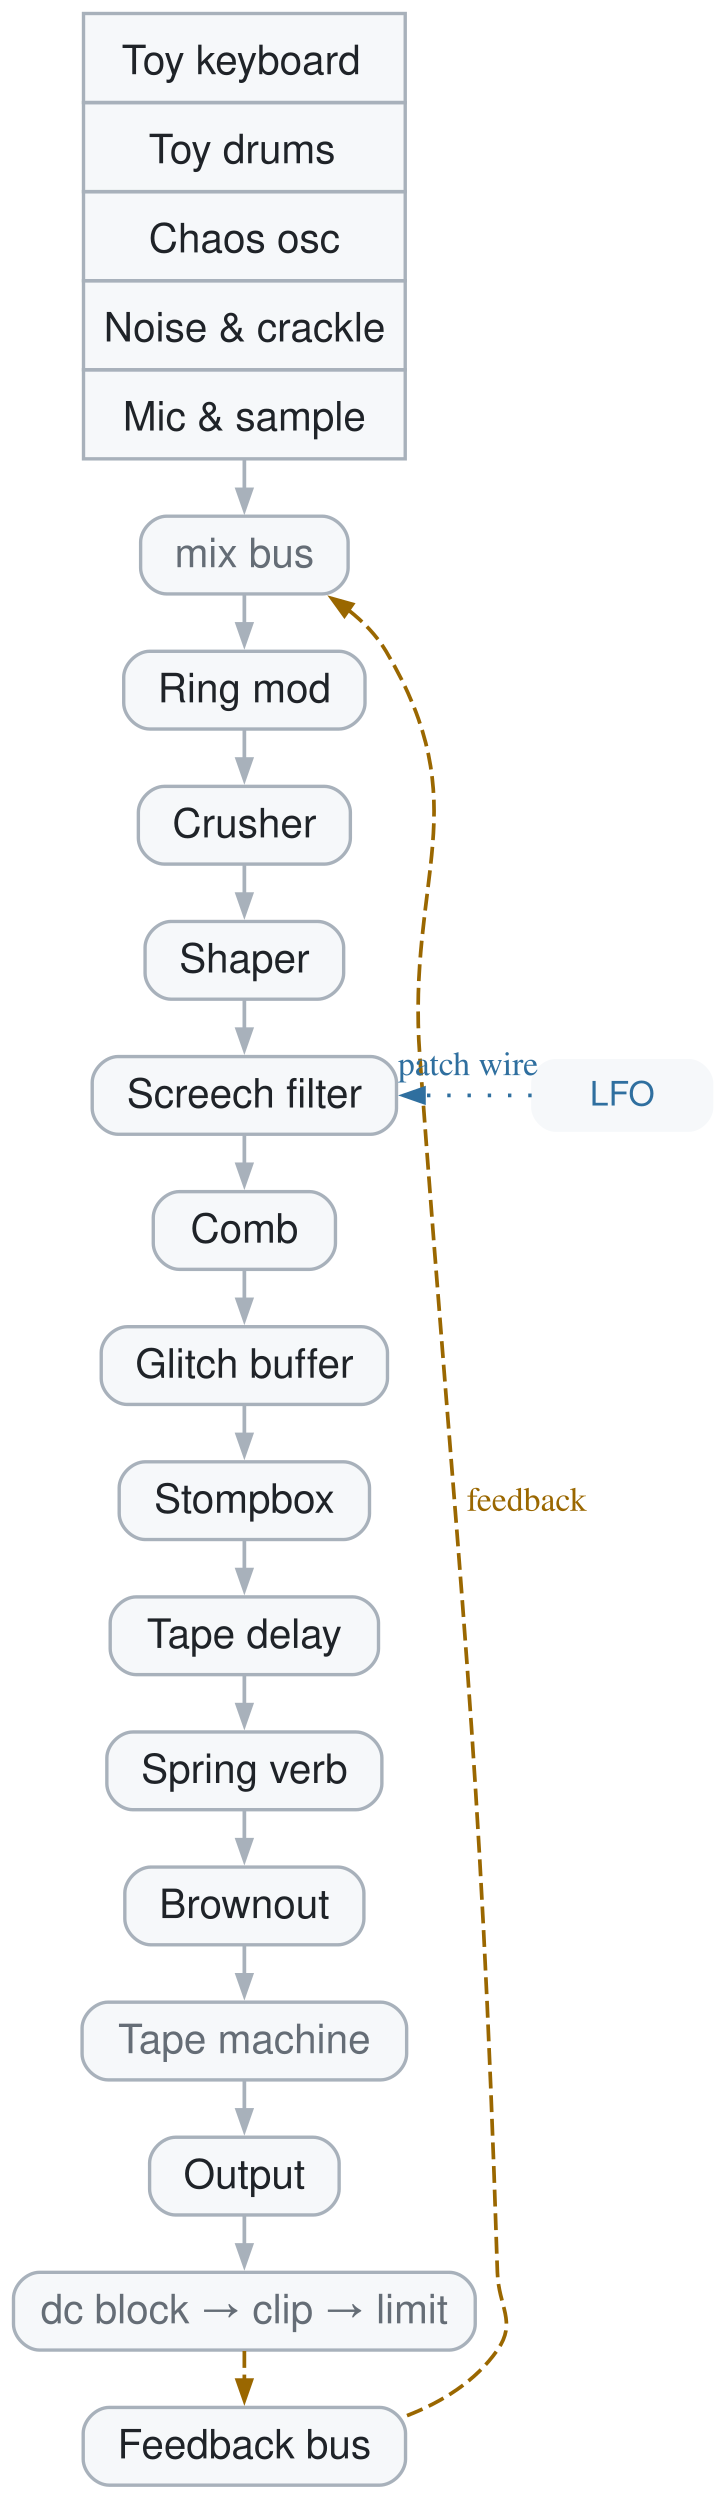
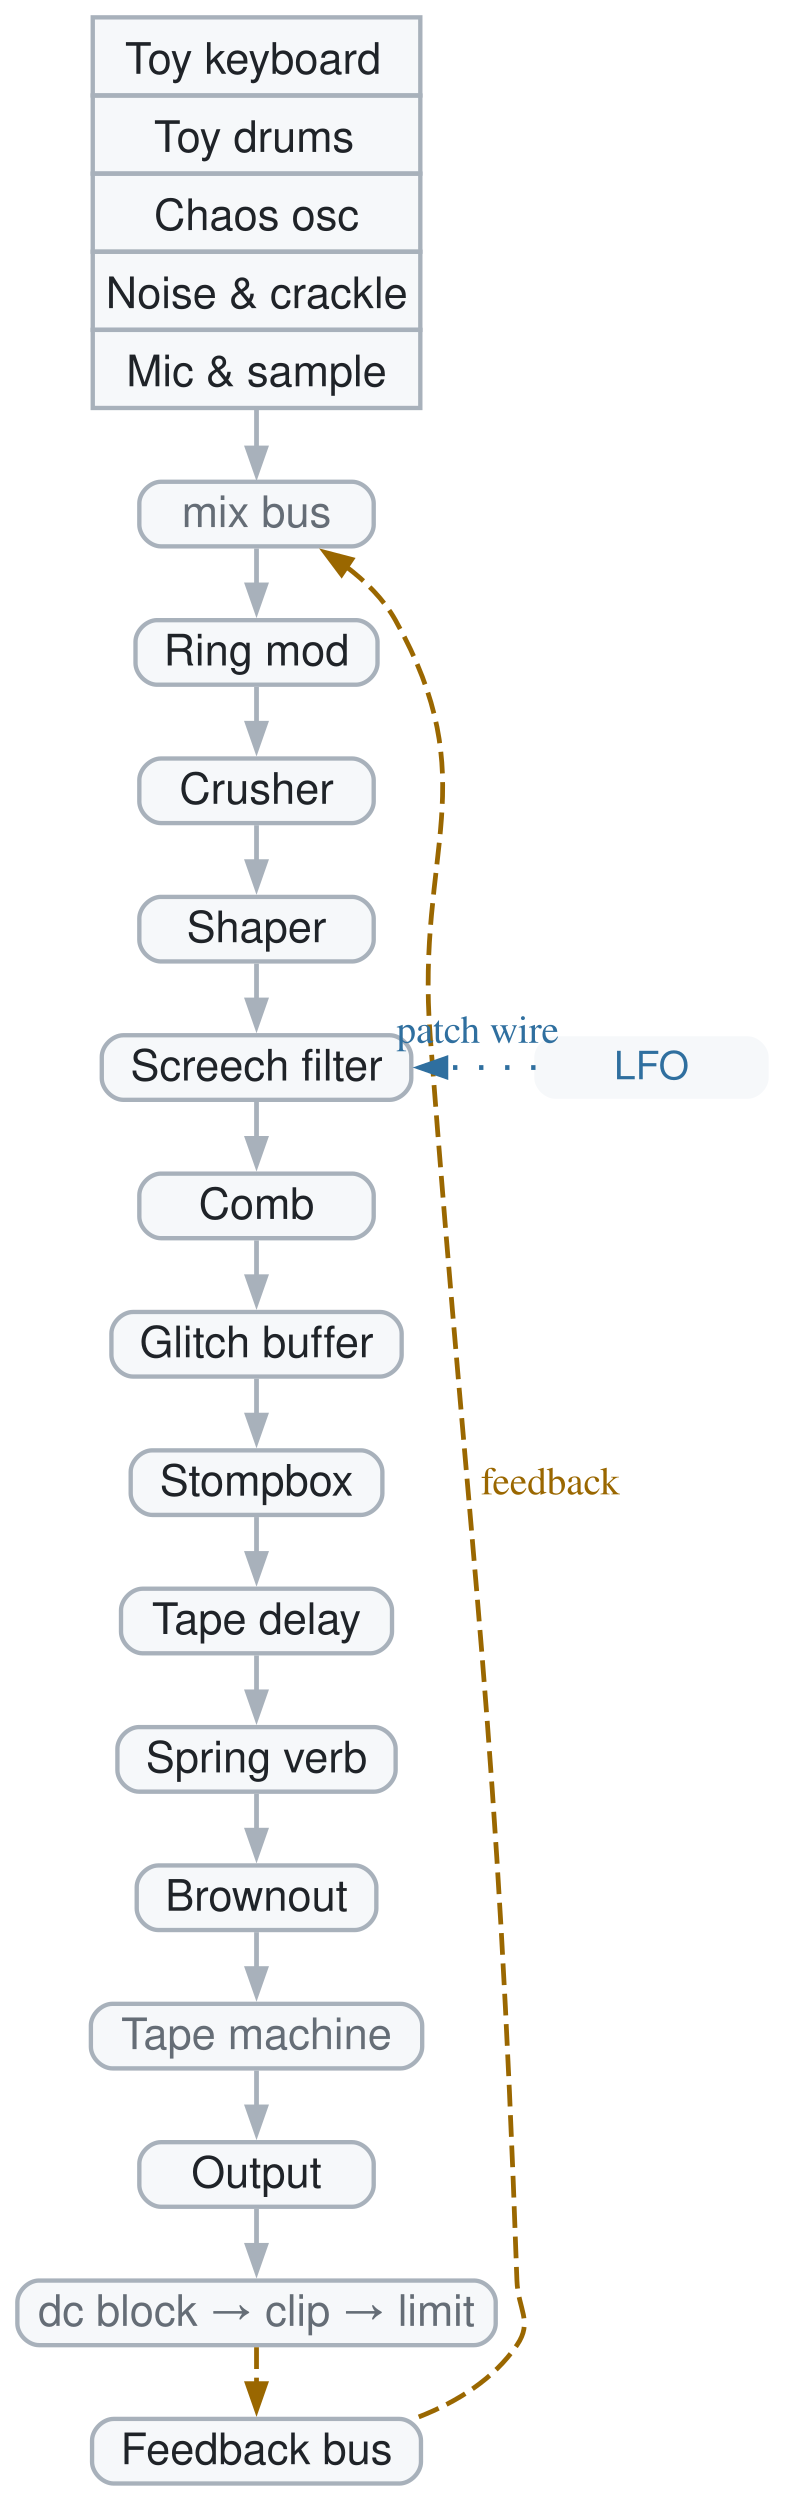
- <svg xmlns="http://www.w3.org/2000/svg" xmlns:xlink="http://www.w3.org/1999/xlink" width="215pt" height="741pt" viewBox="0.00 0.00 215.00 741.00">
-   <g id="graph0" class="graph" transform="scale(1 1) rotate(0) translate(4 736.6)">
+ <svg xmlns="http://www.w3.org/2000/svg" xmlns:xlink="http://www.w3.org/1999/xlink" width="181pt" height="576pt" viewBox="0.00 0.00 181.00 576.00">
+   <g id="graph0" class="graph" transform="scale(1 1) rotate(0) translate(4 572.2)">
    <g id="node1" class="node">
-       <path fill="#f6f8fa" stroke="none" d="M104.11,-732.6C104.11,-732.6 32.75,-732.6 32.75,-732.6 26.75,-732.6 20.75,-726.6 20.75,-720.6 20.75,-720.6 20.75,-612.6 20.75,-612.6 20.75,-606.6 26.75,-600.6 32.75,-600.6 32.75,-600.6 104.11,-600.6 104.11,-600.6 110.11,-600.6 116.11,-606.6 116.11,-612.6 116.11,-612.6 116.11,-720.6 116.11,-720.6 116.11,-726.6 110.11,-732.6 104.11,-732.6" />
-       <polygon fill="#f6f8fa" stroke="none" points="20.75,-600.6 20.75,-732.6 116.11,-732.6 116.11,-600.6 20.75,-600.6" />
+       <path fill="#f6f8fa" stroke="none" d="M80.84,-568.2C80.84,-568.2 29.37,-568.2 29.37,-568.2 23.37,-568.2 17.37,-562.2 17.37,-556.2 17.37,-556.2 17.37,-490.2 17.37,-490.2 17.37,-484.2 23.37,-478.2 29.37,-478.2 29.37,-478.2 80.84,-478.2 80.84,-478.2 86.84,-478.2 92.84,-484.2 92.84,-490.2 92.84,-490.2 92.84,-556.2 92.84,-556.2 92.84,-562.2 86.84,-568.2 80.84,-568.2" />
+       <polygon fill="#f6f8fa" stroke="none" points="17.37,-478.2 17.37,-568.2 92.84,-568.2 92.84,-478.2 17.37,-478.2" />
      <g id="a_node1_0">
        <a xlink:href="#group-Toy-keyboard" xlink:title="Toy keyboard">
-           <polygon fill="none" stroke="#a8b1bb" points="20.75,-706.2 20.75,-732.6 116.11,-732.6 116.11,-706.2 20.75,-706.2" />
-           <text xml:space="preserve" text-anchor="start" x="32.08" y="-714.6" font-family="Helvetica,sans-Serif" font-size="12.00" fill="#1f2328">Toy keyboard</text>
+           <polygon fill="none" stroke="#a8b1bb" points="17.37,-550.2 17.37,-568.2 92.84,-568.2 92.84,-550.2 17.37,-550.2" />
+           <text xml:space="preserve" text-anchor="start" x="24.81" y="-555.2" font-family="Helvetica,sans-Serif" font-size="10.00" fill="#1f2328">Toy keyboard</text>
        </a>
      </g>
      <g id="a_node1_1">
        <a xlink:href="#group-Toy-drums" xlink:title="Toy drums">
-           <polygon fill="none" stroke="#a8b1bb" points="20.75,-679.8 20.75,-706.2 116.11,-706.2 116.11,-679.8 20.75,-679.8" />
-           <text xml:space="preserve" text-anchor="start" x="40.09" y="-688.2" font-family="Helvetica,sans-Serif" font-size="12.00" fill="#1f2328">Toy drums</text>
+           <polygon fill="none" stroke="#a8b1bb" points="17.37,-532.2 17.37,-550.2 92.84,-550.2 92.84,-532.2 17.37,-532.2" />
+           <text xml:space="preserve" text-anchor="start" x="31.49" y="-537.2" font-family="Helvetica,sans-Serif" font-size="10.00" fill="#1f2328">Toy drums</text>
        </a>
      </g>
      <g id="a_node1_2">
        <a xlink:href="#group-Chaos-osc" xlink:title="Chaos osc">
-           <polygon fill="none" stroke="#a8b1bb" points="20.75,-653.4 20.75,-679.8 116.11,-679.8 116.11,-653.4 20.75,-653.4" />
-           <text xml:space="preserve" text-anchor="start" x="40.08" y="-661.8" font-family="Helvetica,sans-Serif" font-size="12.00" fill="#1f2328">Chaos osc</text>
+           <polygon fill="none" stroke="#a8b1bb" points="17.37,-514.2 17.37,-532.2 92.84,-532.2 92.84,-514.2 17.37,-514.2" />
+           <text xml:space="preserve" text-anchor="start" x="31.48" y="-519.2" font-family="Helvetica,sans-Serif" font-size="10.00" fill="#1f2328">Chaos osc</text>
        </a>
      </g>
      <g id="a_node1_3">
        <a xlink:href="#group-Noise-crackle" xlink:title="Noise &amp; crackle">
-           <polygon fill="none" stroke="#a8b1bb" points="20.75,-627 20.75,-653.4 116.11,-653.4 116.11,-627 20.75,-627" />
-           <text xml:space="preserve" text-anchor="start" x="26.75" y="-635.4" font-family="Helvetica,sans-Serif" font-size="12.00" fill="#1f2328">Noise &amp; crackle</text>
+           <polygon fill="none" stroke="#a8b1bb" points="17.37,-496.2 17.37,-514.2 92.84,-514.2 92.84,-496.2 17.37,-496.2" />
+           <text xml:space="preserve" text-anchor="start" x="20.37" y="-501.2" font-family="Helvetica,sans-Serif" font-size="10.00" fill="#1f2328">Noise &amp; crackle</text>
        </a>
      </g>
      <g id="a_node1_4">
        <a xlink:href="#group-Mic-sample" xlink:title="Mic &amp; sample">
-           <polygon fill="none" stroke="#a8b1bb" points="20.75,-600.6 20.75,-627 116.11,-627 116.11,-600.6 20.75,-600.6" />
-           <text xml:space="preserve" text-anchor="start" x="32.42" y="-609" font-family="Helvetica,sans-Serif" font-size="12.00" fill="#1f2328">Mic &amp; sample</text>
+           <polygon fill="none" stroke="#a8b1bb" points="17.37,-478.2 17.37,-496.2 92.84,-496.2 92.84,-478.2 17.37,-478.2" />
+           <text xml:space="preserve" text-anchor="start" x="25.1" y="-483.2" font-family="Helvetica,sans-Serif" font-size="10.00" fill="#1f2328">Mic &amp; sample</text>
        </a>
      </g>
    </g>
    <g id="node2" class="node">
-       <path fill="#f6f8fa" stroke="#a8b1bb" d="M91.5,-583.6C91.5,-583.6 45.36,-583.6 45.36,-583.6 41.52,-583.6 37.68,-579.76 37.68,-575.92 37.68,-575.92 37.68,-568.24 37.68,-568.24 37.68,-564.4 41.52,-560.56 45.36,-560.56 45.36,-560.56 91.5,-560.56 91.5,-560.56 95.34,-560.56 99.18,-564.4 99.18,-568.24 99.18,-568.24 99.18,-575.92 99.18,-575.92 99.18,-579.76 95.34,-583.6 91.5,-583.6" />
-       <text xml:space="preserve" text-anchor="middle" x="68.43" y="-568.48" font-family="Helvetica,sans-Serif" font-size="12.00" fill="#656d76">mix bus</text>
+       <path fill="#f6f8fa" stroke="#a8b1bb" d="M77.14,-461.2C77.14,-461.2 33.06,-461.2 33.06,-461.2 30.58,-461.2 28.1,-458.72 28.1,-456.24 28.1,-456.24 28.1,-451.28 28.1,-451.28 28.1,-448.8 30.58,-446.32 33.06,-446.32 33.06,-446.32 77.14,-446.32 77.14,-446.32 79.62,-446.32 82.1,-448.8 82.1,-451.28 82.1,-451.28 82.1,-456.24 82.1,-456.24 82.1,-458.72 79.62,-461.2 77.14,-461.2" />
+       <text xml:space="preserve" text-anchor="middle" x="55.1" y="-450.76" font-family="Helvetica,sans-Serif" font-size="10.00" fill="#656d76">mix bus</text>
    </g>
    <g id="edge1" class="edge">
-       <path fill="none" stroke="#a8b1bb" stroke-width="1.1" d="M68.43,-600.84C68.43,-597.52 68.43,-594.35 68.43,-591.42" />
-       <polygon fill="#a8b1bb" stroke="#a8b1bb" stroke-width="1.1" points="70.53,-591.54 68.43,-585.54 66.33,-591.54 70.53,-591.54" />
+       <path fill="none" stroke="#a8b1bb" stroke-width="1.1" d="M55.1,-478.35C55.1,-475.03 55.1,-471.85 55.1,-468.96" />
+       <polygon fill="#a8b1bb" stroke="#a8b1bb" stroke-width="1.1" points="57.2,-468.99 55.1,-462.99 53,-468.99 57.2,-468.99" />
    </g>
    <g id="node3" class="node">
      <g id="a_node3">
        <a xlink:href="#group-Ring-mod" xlink:title="Ring mod">
-           <path fill="#f6f8fa" stroke="#a8b1bb" d="M96.51,-543.56C96.51,-543.56 40.35,-543.56 40.35,-543.56 36.51,-543.56 32.67,-539.72 32.67,-535.88 32.67,-535.88 32.67,-528.2 32.67,-528.2 32.67,-524.36 36.51,-520.52 40.35,-520.52 40.35,-520.52 96.51,-520.52 96.51,-520.52 100.35,-520.52 104.19,-524.36 104.19,-528.2 104.19,-528.2 104.19,-535.88 104.19,-535.88 104.19,-539.72 100.35,-543.56 96.51,-543.56" />
-           <text xml:space="preserve" text-anchor="middle" x="68.43" y="-528.44" font-family="Helvetica,sans-Serif" font-size="12.00" fill="#1f2328">Ring mod</text>
+           <path fill="#f6f8fa" stroke="#a8b1bb" d="M78.02,-429.32C78.02,-429.32 32.18,-429.32 32.18,-429.32 29.7,-429.32 27.22,-426.84 27.22,-424.36 27.22,-424.36 27.22,-419.4 27.22,-419.4 27.22,-416.92 29.7,-414.44 32.18,-414.44 32.18,-414.44 78.02,-414.44 78.02,-414.44 80.5,-414.44 82.98,-416.92 82.98,-419.4 82.98,-419.4 82.98,-424.36 82.98,-424.36 82.98,-426.84 80.5,-429.32 78.02,-429.32" />
+           <text xml:space="preserve" text-anchor="middle" x="55.1" y="-418.88" font-family="Helvetica,sans-Serif" font-size="10.00" fill="#1f2328">Ring mod</text>
        </a>
      </g>
    </g>
    <g id="edge2" class="edge">
-       <path fill="none" stroke="#a8b1bb" stroke-width="1.1" d="M68.43,-560.28C68.43,-557.57 68.43,-554.59 68.43,-551.62" />
-       <polygon fill="#a8b1bb" stroke="#a8b1bb" stroke-width="1.1" points="70.53,-551.66 68.43,-545.66 66.33,-551.66 70.53,-551.66" />
+       <path fill="none" stroke="#a8b1bb" stroke-width="1.1" d="M55.1,-445.83C55.1,-443.27 55.1,-440.25 55.1,-437.27" />
+       <polygon fill="#a8b1bb" stroke="#a8b1bb" stroke-width="1.1" points="57.2,-437.44 55.1,-431.44 53,-437.44 57.2,-437.44" />
    </g>
    <g id="node4" class="node">
      <g id="a_node4">
        <a xlink:href="#group-Crusher" xlink:title="Crusher">
-           <path fill="#f6f8fa" stroke="#a8b1bb" d="M92.17,-503.52C92.17,-503.52 44.69,-503.52 44.69,-503.52 40.85,-503.52 37.01,-499.68 37.01,-495.84 37.01,-495.84 37.01,-488.16 37.01,-488.16 37.01,-484.32 40.85,-480.48 44.69,-480.48 44.69,-480.48 92.17,-480.48 92.17,-480.48 96.01,-480.48 99.85,-484.32 99.85,-488.16 99.85,-488.16 99.85,-495.84 99.85,-495.84 99.85,-499.68 96.01,-503.52 92.17,-503.52" />
-           <text xml:space="preserve" text-anchor="middle" x="68.43" y="-488.4" font-family="Helvetica,sans-Serif" font-size="12.00" fill="#1f2328">Crusher</text>
+           <path fill="#f6f8fa" stroke="#a8b1bb" d="M77.14,-397.44C77.14,-397.44 33.06,-397.44 33.06,-397.44 30.58,-397.44 28.1,-394.96 28.1,-392.48 28.1,-392.48 28.1,-387.52 28.1,-387.52 28.1,-385.04 30.58,-382.56 33.06,-382.56 33.06,-382.56 77.14,-382.56 77.14,-382.56 79.62,-382.56 82.1,-385.04 82.1,-387.52 82.1,-387.52 82.1,-392.48 82.1,-392.48 82.1,-394.96 79.62,-397.44 77.14,-397.44" />
+           <text xml:space="preserve" text-anchor="middle" x="55.1" y="-387" font-family="Helvetica,sans-Serif" font-size="10.00" fill="#1f2328">Crusher</text>
        </a>
      </g>
    </g>
    <g id="edge3" class="edge">
-       <path fill="none" stroke="#a8b1bb" stroke-width="1.1" d="M68.43,-520.24C68.43,-517.53 68.43,-514.55 68.43,-511.58" />
-       <polygon fill="#a8b1bb" stroke="#a8b1bb" stroke-width="1.1" points="70.53,-511.62 68.43,-505.62 66.33,-511.62 70.53,-511.62" />
+       <path fill="none" stroke="#a8b1bb" stroke-width="1.1" d="M55.1,-413.95C55.1,-411.39 55.1,-408.37 55.1,-405.39" />
+       <polygon fill="#a8b1bb" stroke="#a8b1bb" stroke-width="1.1" points="57.2,-405.56 55.1,-399.56 53,-405.56 57.2,-405.56" />
    </g>
    <g id="node5" class="node">
      <g id="a_node5">
        <a xlink:href="#group-Shaper" xlink:title="Shaper">
-           <path fill="#f6f8fa" stroke="#a8b1bb" d="M90.18,-463.48C90.18,-463.48 46.68,-463.48 46.68,-463.48 42.84,-463.48 39,-459.64 39,-455.8 39,-455.8 39,-448.12 39,-448.12 39,-444.28 42.84,-440.44 46.68,-440.44 46.68,-440.44 90.18,-440.44 90.18,-440.44 94.02,-440.44 97.86,-444.28 97.86,-448.12 97.86,-448.12 97.86,-455.8 97.86,-455.8 97.86,-459.64 94.02,-463.48 90.18,-463.48" />
-           <text xml:space="preserve" text-anchor="middle" x="68.43" y="-448.36" font-family="Helvetica,sans-Serif" font-size="12.00" fill="#1f2328">Shaper</text>
+           <path fill="#f6f8fa" stroke="#a8b1bb" d="M77.14,-365.56C77.14,-365.56 33.06,-365.56 33.06,-365.56 30.58,-365.56 28.1,-363.08 28.1,-360.6 28.1,-360.6 28.1,-355.64 28.1,-355.64 28.1,-353.16 30.58,-350.68 33.06,-350.68 33.06,-350.68 77.14,-350.68 77.14,-350.68 79.62,-350.68 82.1,-353.16 82.1,-355.64 82.1,-355.64 82.1,-360.6 82.1,-360.6 82.1,-363.08 79.62,-365.56 77.14,-365.56" />
+           <text xml:space="preserve" text-anchor="middle" x="55.1" y="-355.12" font-family="Helvetica,sans-Serif" font-size="10.00" fill="#1f2328">Shaper</text>
        </a>
      </g>
    </g>
    <g id="edge4" class="edge">
-       <path fill="none" stroke="#a8b1bb" stroke-width="1.1" d="M68.43,-480.2C68.43,-477.49 68.43,-474.51 68.43,-471.54" />
-       <polygon fill="#a8b1bb" stroke="#a8b1bb" stroke-width="1.1" points="70.53,-471.58 68.43,-465.58 66.33,-471.58 70.53,-471.58" />
+       <path fill="none" stroke="#a8b1bb" stroke-width="1.1" d="M55.1,-382.07C55.1,-379.51 55.1,-376.49 55.1,-373.51" />
+       <polygon fill="#a8b1bb" stroke="#a8b1bb" stroke-width="1.1" points="57.2,-373.68 55.1,-367.68 53,-373.68 57.2,-373.68" />
    </g>
    <g id="node6" class="node">
      <g id="a_node6">
        <a xlink:href="#group-Screech-filter" xlink:title="Screech filter">
-           <path fill="#f6f8fa" stroke="#a8b1bb" d="M105.84,-423.44C105.84,-423.44 31.01,-423.44 31.01,-423.44 27.17,-423.44 23.33,-419.6 23.33,-415.76 23.33,-415.76 23.33,-408.08 23.33,-408.08 23.33,-404.24 27.17,-400.4 31.01,-400.4 31.01,-400.4 105.84,-400.4 105.84,-400.4 109.68,-400.4 113.52,-404.24 113.52,-408.08 113.52,-408.08 113.52,-415.76 113.52,-415.76 113.52,-419.6 109.68,-423.44 105.84,-423.44" />
-           <text xml:space="preserve" text-anchor="middle" x="68.43" y="-408.32" font-family="Helvetica,sans-Serif" font-size="12.00" fill="#1f2328">Screech filter</text>
+           <path fill="#f6f8fa" stroke="#a8b1bb" d="M85.8,-333.68C85.8,-333.68 24.41,-333.68 24.41,-333.68 21.93,-333.68 19.45,-331.2 19.45,-328.72 19.45,-328.72 19.45,-323.76 19.45,-323.76 19.45,-321.28 21.93,-318.8 24.41,-318.8 24.41,-318.8 85.8,-318.8 85.8,-318.8 88.28,-318.8 90.76,-321.28 90.76,-323.76 90.76,-323.76 90.76,-328.72 90.76,-328.72 90.76,-331.2 88.28,-333.68 85.8,-333.68" />
+           <text xml:space="preserve" text-anchor="middle" x="55.1" y="-323.24" font-family="Helvetica,sans-Serif" font-size="10.00" fill="#1f2328">Screech filter</text>
        </a>
      </g>
    </g>
    <g id="edge5" class="edge">
-       <path fill="none" stroke="#a8b1bb" stroke-width="1.1" d="M68.43,-440.16C68.43,-437.45 68.43,-434.47 68.43,-431.5" />
-       <polygon fill="#a8b1bb" stroke="#a8b1bb" stroke-width="1.1" points="70.53,-431.54 68.43,-425.54 66.33,-431.54 70.53,-431.54" />
+       <path fill="none" stroke="#a8b1bb" stroke-width="1.1" d="M55.1,-350.19C55.1,-347.63 55.1,-344.61 55.1,-341.63" />
+       <polygon fill="#a8b1bb" stroke="#a8b1bb" stroke-width="1.1" points="57.2,-341.8 55.1,-335.8 53,-341.8 57.2,-341.8" />
    </g>
    <g id="node7" class="node">
      <g id="a_node7">
        <a xlink:href="#group-Comb" xlink:title="Comb">
-           <path fill="#f6f8fa" stroke="#a8b1bb" d="M87.75,-383.4C87.75,-383.4 49.11,-383.4 49.11,-383.4 45.27,-383.4 41.43,-379.56 41.43,-375.72 41.43,-375.72 41.43,-368.04 41.43,-368.04 41.43,-364.2 45.27,-360.36 49.11,-360.36 49.11,-360.36 87.75,-360.36 87.75,-360.36 91.59,-360.36 95.43,-364.2 95.43,-368.04 95.43,-368.04 95.43,-375.72 95.43,-375.72 95.43,-379.56 91.59,-383.4 87.75,-383.4" />
-           <text xml:space="preserve" text-anchor="middle" x="68.43" y="-368.28" font-family="Helvetica,sans-Serif" font-size="12.00" fill="#1f2328">Comb</text>
+           <path fill="#f6f8fa" stroke="#a8b1bb" d="M77.14,-301.8C77.14,-301.8 33.06,-301.8 33.06,-301.8 30.58,-301.8 28.1,-299.32 28.1,-296.84 28.1,-296.84 28.1,-291.88 28.1,-291.88 28.1,-289.4 30.58,-286.92 33.06,-286.92 33.06,-286.92 77.14,-286.92 77.14,-286.92 79.62,-286.92 82.1,-289.4 82.1,-291.88 82.1,-291.88 82.1,-296.84 82.1,-296.84 82.1,-299.32 79.62,-301.8 77.14,-301.8" />
+           <text xml:space="preserve" text-anchor="middle" x="55.1" y="-291.36" font-family="Helvetica,sans-Serif" font-size="10.00" fill="#1f2328">Comb</text>
        </a>
      </g>
    </g>
    <g id="edge6" class="edge">
-       <path fill="none" stroke="#a8b1bb" stroke-width="1.1" d="M68.43,-400.12C68.43,-397.41 68.43,-394.43 68.43,-391.46" />
-       <polygon fill="#a8b1bb" stroke="#a8b1bb" stroke-width="1.1" points="70.53,-391.5 68.43,-385.5 66.33,-391.5 70.53,-391.5" />
+       <path fill="none" stroke="#a8b1bb" stroke-width="1.1" d="M55.1,-318.31C55.1,-315.75 55.1,-312.73 55.1,-309.75" />
+       <polygon fill="#a8b1bb" stroke="#a8b1bb" stroke-width="1.1" points="57.2,-309.92 55.1,-303.92 53,-309.92 57.2,-309.92" />
    </g>
    <g id="node8" class="node">
      <g id="a_node8">
        <a xlink:href="#group-Glitch-buffer" xlink:title="Glitch buffer">
-           <path fill="#f6f8fa" stroke="#a8b1bb" d="M103.17,-343.36C103.17,-343.36 33.68,-343.36 33.68,-343.36 29.84,-343.36 26,-339.52 26,-335.68 26,-335.68 26,-328 26,-328 26,-324.16 29.84,-320.32 33.68,-320.32 33.68,-320.32 103.17,-320.32 103.17,-320.32 107.01,-320.32 110.85,-324.16 110.85,-328 110.85,-328 110.85,-335.68 110.85,-335.68 110.85,-339.52 107.01,-343.36 103.17,-343.36" />
-           <text xml:space="preserve" text-anchor="middle" x="68.43" y="-328.24" font-family="Helvetica,sans-Serif" font-size="12.00" fill="#1f2328">Glitch buffer</text>
+           <path fill="#f6f8fa" stroke="#a8b1bb" d="M83.58,-269.92C83.58,-269.92 26.63,-269.92 26.63,-269.92 24.15,-269.92 21.67,-267.44 21.67,-264.96 21.67,-264.96 21.67,-260 21.67,-260 21.67,-257.52 24.15,-255.04 26.63,-255.04 26.63,-255.04 83.58,-255.04 83.58,-255.04 86.06,-255.04 88.54,-257.52 88.54,-260 88.54,-260 88.54,-264.96 88.54,-264.96 88.54,-267.44 86.06,-269.92 83.58,-269.92" />
+           <text xml:space="preserve" text-anchor="middle" x="55.1" y="-259.48" font-family="Helvetica,sans-Serif" font-size="10.00" fill="#1f2328">Glitch buffer</text>
        </a>
      </g>
    </g>
    <g id="edge7" class="edge">
-       <path fill="none" stroke="#a8b1bb" stroke-width="1.1" d="M68.43,-360.08C68.43,-357.37 68.43,-354.39 68.43,-351.42" />
-       <polygon fill="#a8b1bb" stroke="#a8b1bb" stroke-width="1.1" points="70.53,-351.46 68.43,-345.46 66.33,-351.46 70.53,-351.46" />
+       <path fill="none" stroke="#a8b1bb" stroke-width="1.1" d="M55.1,-286.43C55.1,-283.87 55.1,-280.85 55.1,-277.87" />
+       <polygon fill="#a8b1bb" stroke="#a8b1bb" stroke-width="1.1" points="57.2,-278.04 55.1,-272.04 53,-278.04 57.2,-278.04" />
    </g>
    <g id="node9" class="node">
      <g id="a_node9">
        <a xlink:href="#group-Stompbox" xlink:title="Stompbox">
-           <path fill="#f6f8fa" stroke="#a8b1bb" d="M97.84,-303.32C97.84,-303.32 39.01,-303.32 39.01,-303.32 35.17,-303.32 31.33,-299.48 31.33,-295.64 31.33,-295.64 31.33,-287.96 31.33,-287.96 31.33,-284.12 35.17,-280.28 39.01,-280.28 39.01,-280.28 97.84,-280.28 97.84,-280.28 101.68,-280.28 105.52,-284.12 105.52,-287.96 105.52,-287.96 105.52,-295.64 105.52,-295.64 105.52,-299.48 101.68,-303.32 97.84,-303.32" />
-           <text xml:space="preserve" text-anchor="middle" x="68.43" y="-288.2" font-family="Helvetica,sans-Serif" font-size="12.00" fill="#1f2328">Stompbox</text>
+           <path fill="#f6f8fa" stroke="#a8b1bb" d="M79.14,-238.04C79.14,-238.04 31.07,-238.04 31.07,-238.04 28.59,-238.04 26.11,-235.56 26.11,-233.08 26.11,-233.08 26.11,-228.12 26.11,-228.12 26.11,-225.64 28.59,-223.16 31.07,-223.16 31.07,-223.16 79.14,-223.16 79.14,-223.16 81.62,-223.16 84.1,-225.64 84.1,-228.12 84.1,-228.12 84.1,-233.08 84.1,-233.08 84.1,-235.56 81.62,-238.04 79.14,-238.04" />
+           <text xml:space="preserve" text-anchor="middle" x="55.1" y="-227.6" font-family="Helvetica,sans-Serif" font-size="10.00" fill="#1f2328">Stompbox</text>
        </a>
      </g>
    </g>
    <g id="edge8" class="edge">
-       <path fill="none" stroke="#a8b1bb" stroke-width="1.1" d="M68.43,-320.04C68.43,-317.33 68.43,-314.35 68.43,-311.38" />
-       <polygon fill="#a8b1bb" stroke="#a8b1bb" stroke-width="1.1" points="70.53,-311.42 68.43,-305.42 66.33,-311.42 70.53,-311.42" />
+       <path fill="none" stroke="#a8b1bb" stroke-width="1.1" d="M55.1,-254.55C55.1,-251.99 55.1,-248.97 55.1,-245.99" />
+       <polygon fill="#a8b1bb" stroke="#a8b1bb" stroke-width="1.1" points="57.2,-246.16 55.1,-240.16 53,-246.16 57.2,-246.16" />
    </g>
    <g id="node10" class="node">
      <g id="a_node10">
        <a xlink:href="#group-Tape-delay" xlink:title="Tape delay">
-           <path fill="#f6f8fa" stroke="#a8b1bb" d="M100.51,-263.28C100.51,-263.28 36.34,-263.28 36.34,-263.28 32.5,-263.28 28.66,-259.44 28.66,-255.6 28.66,-255.6 28.66,-247.92 28.66,-247.92 28.66,-244.08 32.5,-240.24 36.34,-240.24 36.34,-240.24 100.51,-240.24 100.51,-240.24 104.35,-240.24 108.19,-244.08 108.19,-247.92 108.19,-247.92 108.19,-255.6 108.19,-255.6 108.19,-259.44 104.35,-263.28 100.51,-263.28" />
-           <text xml:space="preserve" text-anchor="middle" x="68.43" y="-248.16" font-family="Helvetica,sans-Serif" font-size="12.00" fill="#1f2328">Tape delay</text>
+           <path fill="#f6f8fa" stroke="#a8b1bb" d="M81.36,-206.16C81.36,-206.16 28.84,-206.16 28.84,-206.16 26.36,-206.16 23.88,-203.68 23.88,-201.2 23.88,-201.2 23.88,-196.24 23.88,-196.24 23.88,-193.76 26.36,-191.28 28.84,-191.28 28.84,-191.28 81.36,-191.28 81.36,-191.28 83.84,-191.28 86.32,-193.76 86.32,-196.24 86.32,-196.24 86.32,-201.2 86.32,-201.2 86.32,-203.68 83.84,-206.16 81.36,-206.16" />
+           <text xml:space="preserve" text-anchor="middle" x="55.1" y="-195.72" font-family="Helvetica,sans-Serif" font-size="10.00" fill="#1f2328">Tape delay</text>
        </a>
      </g>
    </g>
    <g id="edge9" class="edge">
-       <path fill="none" stroke="#a8b1bb" stroke-width="1.1" d="M68.43,-280C68.43,-277.29 68.43,-274.31 68.43,-271.34" />
-       <polygon fill="#a8b1bb" stroke="#a8b1bb" stroke-width="1.1" points="70.53,-271.38 68.43,-265.38 66.33,-271.38 70.53,-271.38" />
+       <path fill="none" stroke="#a8b1bb" stroke-width="1.1" d="M55.1,-222.67C55.1,-220.11 55.1,-217.09 55.1,-214.11" />
+       <polygon fill="#a8b1bb" stroke="#a8b1bb" stroke-width="1.1" points="57.2,-214.28 55.1,-208.28 53,-214.28 57.2,-214.28" />
    </g>
    <g id="node11" class="node">
      <g id="a_node11">
        <a xlink:href="#group-Spring-verb" xlink:title="Spring verb">
-           <path fill="#f6f8fa" stroke="#a8b1bb" d="M101.51,-223.24C101.51,-223.24 35.35,-223.24 35.35,-223.24 31.51,-223.24 27.67,-219.4 27.67,-215.56 27.67,-215.56 27.67,-207.88 27.67,-207.88 27.67,-204.04 31.51,-200.2 35.35,-200.2 35.35,-200.2 101.51,-200.2 101.51,-200.2 105.35,-200.2 109.19,-204.04 109.19,-207.88 109.19,-207.88 109.19,-215.56 109.19,-215.56 109.19,-219.4 105.35,-223.24 101.51,-223.24" />
-           <text xml:space="preserve" text-anchor="middle" x="68.43" y="-208.12" font-family="Helvetica,sans-Serif" font-size="12.00" fill="#1f2328">Spring verb</text>
+           <path fill="#f6f8fa" stroke="#a8b1bb" d="M82.19,-174.28C82.19,-174.28 28.01,-174.28 28.01,-174.28 25.53,-174.28 23.05,-171.8 23.05,-169.32 23.05,-169.32 23.05,-164.36 23.05,-164.36 23.05,-161.88 25.53,-159.4 28.01,-159.4 28.01,-159.4 82.19,-159.4 82.19,-159.4 84.67,-159.4 87.15,-161.88 87.15,-164.36 87.15,-164.36 87.15,-169.32 87.15,-169.32 87.15,-171.8 84.67,-174.28 82.19,-174.28" />
+           <text xml:space="preserve" text-anchor="middle" x="55.1" y="-163.84" font-family="Helvetica,sans-Serif" font-size="10.00" fill="#1f2328">Spring verb</text>
        </a>
      </g>
    </g>
    <g id="edge10" class="edge">
-       <path fill="none" stroke="#a8b1bb" stroke-width="1.1" d="M68.43,-239.96C68.43,-237.25 68.43,-234.27 68.43,-231.3" />
-       <polygon fill="#a8b1bb" stroke="#a8b1bb" stroke-width="1.1" points="70.53,-231.34 68.43,-225.34 66.33,-231.34 70.53,-231.34" />
+       <path fill="none" stroke="#a8b1bb" stroke-width="1.1" d="M55.1,-190.79C55.1,-188.23 55.1,-185.21 55.1,-182.23" />
+       <polygon fill="#a8b1bb" stroke="#a8b1bb" stroke-width="1.1" points="57.2,-182.4 55.1,-176.4 53,-182.4 57.2,-182.4" />
    </g>
    <g id="node12" class="node">
      <g id="a_node12">
        <a xlink:href="#group-Brownout" xlink:title="Brownout">
-           <path fill="#f6f8fa" stroke="#a8b1bb" d="M96.18,-183.2C96.18,-183.2 40.68,-183.2 40.68,-183.2 36.84,-183.2 33,-179.36 33,-175.52 33,-175.52 33,-167.84 33,-167.84 33,-164 36.84,-160.16 40.68,-160.16 40.68,-160.16 96.18,-160.16 96.18,-160.16 100.02,-160.16 103.86,-164 103.86,-167.84 103.86,-167.84 103.86,-175.52 103.86,-175.52 103.86,-179.36 100.02,-183.2 96.18,-183.2" />
-           <text xml:space="preserve" text-anchor="middle" x="68.43" y="-168.08" font-family="Helvetica,sans-Serif" font-size="12.00" fill="#1f2328">Brownout</text>
+           <path fill="#f6f8fa" stroke="#a8b1bb" d="M77.75,-142.4C77.75,-142.4 32.46,-142.4 32.46,-142.4 29.98,-142.4 27.5,-139.92 27.5,-137.44 27.5,-137.44 27.5,-132.48 27.5,-132.48 27.5,-130 29.98,-127.52 32.46,-127.52 32.46,-127.52 77.75,-127.52 77.75,-127.52 80.23,-127.52 82.71,-130 82.71,-132.48 82.71,-132.48 82.71,-137.44 82.71,-137.44 82.71,-139.92 80.23,-142.4 77.75,-142.4" />
+           <text xml:space="preserve" text-anchor="middle" x="55.1" y="-131.96" font-family="Helvetica,sans-Serif" font-size="10.00" fill="#1f2328">Brownout</text>
        </a>
      </g>
    </g>
    <g id="edge11" class="edge">
-       <path fill="none" stroke="#a8b1bb" stroke-width="1.1" d="M68.43,-199.92C68.43,-197.21 68.43,-194.23 68.43,-191.26" />
-       <polygon fill="#a8b1bb" stroke="#a8b1bb" stroke-width="1.1" points="70.53,-191.3 68.43,-185.3 66.33,-191.3 70.53,-191.3" />
+       <path fill="none" stroke="#a8b1bb" stroke-width="1.1" d="M55.1,-158.91C55.1,-156.35 55.1,-153.33 55.1,-150.35" />
+       <polygon fill="#a8b1bb" stroke="#a8b1bb" stroke-width="1.1" points="57.2,-150.52 55.1,-144.52 53,-150.52 57.2,-150.52" />
    </g>
    <g id="node13" class="node">
      <g id="a_node13">
        <a xlink:href="#group-Tape-machine" xlink:title="Tape machine">
-           <path fill="#f6f8fa" stroke="#a8b1bb" d="M108.85,-143.16C108.85,-143.16 28.01,-143.16 28.01,-143.16 24.17,-143.16 20.33,-139.32 20.33,-135.48 20.33,-135.48 20.33,-127.8 20.33,-127.8 20.33,-123.96 24.17,-120.12 28.01,-120.12 28.01,-120.12 108.85,-120.12 108.85,-120.12 112.69,-120.12 116.53,-123.96 116.53,-127.8 116.53,-127.8 116.53,-135.48 116.53,-135.48 116.53,-139.32 112.69,-143.16 108.85,-143.16" />
-           <text xml:space="preserve" text-anchor="middle" x="68.43" y="-128.04" font-family="Helvetica,sans-Serif" font-size="12.00" fill="#656d76">Tape machine</text>
+           <path fill="#f6f8fa" stroke="#a8b1bb" d="M88.31,-110.52C88.31,-110.52 21.9,-110.52 21.9,-110.52 19.42,-110.52 16.94,-108.04 16.94,-105.56 16.94,-105.56 16.94,-100.6 16.94,-100.6 16.94,-98.12 19.42,-95.64 21.9,-95.64 21.9,-95.64 88.31,-95.64 88.31,-95.64 90.79,-95.64 93.27,-98.12 93.27,-100.6 93.27,-100.6 93.27,-105.56 93.27,-105.56 93.27,-108.04 90.79,-110.52 88.31,-110.52" />
+           <text xml:space="preserve" text-anchor="middle" x="55.1" y="-100.08" font-family="Helvetica,sans-Serif" font-size="10.00" fill="#656d76">Tape machine</text>
        </a>
      </g>
    </g>
    <g id="edge12" class="edge">
-       <path fill="none" stroke="#a8b1bb" stroke-width="1.1" d="M68.43,-159.88C68.43,-157.17 68.43,-154.19 68.43,-151.22" />
-       <polygon fill="#a8b1bb" stroke="#a8b1bb" stroke-width="1.1" points="70.53,-151.26 68.43,-145.26 66.33,-151.26 70.53,-151.26" />
+       <path fill="none" stroke="#a8b1bb" stroke-width="1.1" d="M55.1,-127.03C55.1,-124.47 55.1,-121.45 55.1,-118.47" />
+       <polygon fill="#a8b1bb" stroke="#a8b1bb" stroke-width="1.1" points="57.2,-118.64 55.1,-112.64 53,-118.64 57.2,-118.64" />
    </g>
    <g id="node14" class="node">
      <g id="a_node14">
        <a xlink:href="#group-Output" xlink:title="Output">
-           <path fill="#f6f8fa" stroke="#a8b1bb" d="M88.84,-103.12C88.84,-103.12 48.02,-103.12 48.02,-103.12 44.18,-103.12 40.34,-99.28 40.34,-95.44 40.34,-95.44 40.34,-87.76 40.34,-87.76 40.34,-83.92 44.18,-80.08 48.02,-80.08 48.02,-80.08 88.84,-80.08 88.84,-80.08 92.68,-80.08 96.52,-83.92 96.52,-87.76 96.52,-87.76 96.52,-95.44 96.52,-95.44 96.52,-99.28 92.68,-103.12 88.84,-103.12" />
-           <text xml:space="preserve" text-anchor="middle" x="68.43" y="-88" font-family="Helvetica,sans-Serif" font-size="12.00" fill="#1f2328">Output</text>
+           <path fill="#f6f8fa" stroke="#a8b1bb" d="M77.14,-78.64C77.14,-78.64 33.06,-78.64 33.06,-78.64 30.58,-78.64 28.1,-76.16 28.1,-73.68 28.1,-73.68 28.1,-68.72 28.1,-68.72 28.1,-66.24 30.58,-63.76 33.06,-63.76 33.06,-63.76 77.14,-63.76 77.14,-63.76 79.62,-63.76 82.1,-66.24 82.1,-68.72 82.1,-68.72 82.1,-73.68 82.1,-73.68 82.1,-76.16 79.62,-78.64 77.14,-78.64" />
+           <text xml:space="preserve" text-anchor="middle" x="55.1" y="-68.2" font-family="Helvetica,sans-Serif" font-size="10.00" fill="#1f2328">Output</text>
        </a>
      </g>
    </g>
    <g id="edge13" class="edge">
-       <path fill="none" stroke="#a8b1bb" stroke-width="1.1" d="M68.43,-119.84C68.43,-117.13 68.43,-114.15 68.43,-111.18" />
-       <polygon fill="#a8b1bb" stroke="#a8b1bb" stroke-width="1.1" points="70.53,-111.22 68.43,-105.22 66.33,-111.22 70.53,-111.22" />
+       <path fill="none" stroke="#a8b1bb" stroke-width="1.1" d="M55.1,-95.15C55.1,-92.59 55.1,-89.57 55.1,-86.59" />
+       <polygon fill="#a8b1bb" stroke="#a8b1bb" stroke-width="1.1" points="57.2,-86.76 55.1,-80.76 53,-86.76 57.2,-86.76" />
    </g>
    <g id="node15" class="node">
-       <path fill="#f6f8fa" stroke="#a8b1bb" d="M129.18,-63.08C129.18,-63.08 7.68,-63.08 7.68,-63.08 3.84,-63.08 0,-59.24 0,-55.4 0,-55.4 0,-47.72 0,-47.72 0,-43.88 3.84,-40.04 7.68,-40.04 7.68,-40.04 129.18,-40.04 129.18,-40.04 133.02,-40.04 136.86,-43.88 136.86,-47.72 136.86,-47.72 136.86,-55.4 136.86,-55.4 136.86,-59.24 133.02,-63.08 129.18,-63.08" />
-       <text xml:space="preserve" text-anchor="middle" x="68.43" y="-47.96" font-family="Helvetica,sans-Serif" font-size="12.00" fill="#656d76">dc block → clip → limit</text>
+       <path fill="#f6f8fa" stroke="#a8b1bb" d="M105.25,-46.76C105.25,-46.76 4.96,-46.76 4.96,-46.76 2.48,-46.76 0,-44.28 0,-41.8 0,-41.8 0,-36.84 0,-36.84 0,-34.36 2.48,-31.88 4.96,-31.88 4.96,-31.88 105.25,-31.88 105.25,-31.88 107.73,-31.88 110.21,-34.36 110.21,-36.84 110.21,-36.84 110.21,-41.8 110.21,-41.8 110.21,-44.28 107.73,-46.76 105.25,-46.76" />
+       <text xml:space="preserve" text-anchor="middle" x="55.1" y="-36.32" font-family="Helvetica,sans-Serif" font-size="10.00" fill="#656d76">dc block → clip → limit</text>
    </g>
    <g id="edge14" class="edge">
-       <path fill="none" stroke="#a8b1bb" stroke-width="1.1" d="M68.43,-79.8C68.43,-77.09 68.43,-74.11 68.43,-71.14" />
-       <polygon fill="#a8b1bb" stroke="#a8b1bb" stroke-width="1.1" points="70.53,-71.18 68.43,-65.18 66.33,-71.18 70.53,-71.18" />
+       <path fill="none" stroke="#a8b1bb" stroke-width="1.1" d="M55.1,-63.27C55.1,-60.71 55.1,-57.69 55.1,-54.71" />
+       <polygon fill="#a8b1bb" stroke="#a8b1bb" stroke-width="1.1" points="57.2,-54.88 55.1,-48.88 53,-54.88 57.2,-54.88" />
    </g>
    <g id="node16" class="node">
      <g id="a_node16">
        <a xlink:href="#group-Feedback-bus" xlink:title="Feedback bus">
-           <path fill="#f6f8fa" stroke="#a8b1bb" d="M108.52,-23.04C108.52,-23.04 28.34,-23.04 28.34,-23.04 24.5,-23.04 20.66,-19.2 20.66,-15.36 20.66,-15.36 20.66,-7.68 20.66,-7.68 20.66,-3.84 24.5,0 28.34,0 28.34,0 108.52,0 108.52,0 112.36,0 116.2,-3.84 116.2,-7.68 116.2,-7.68 116.2,-15.36 116.2,-15.36 116.2,-19.2 112.36,-23.04 108.52,-23.04" />
-           <text xml:space="preserve" text-anchor="middle" x="68.43" y="-7.92" font-family="Helvetica,sans-Serif" font-size="12.00" fill="#1f2328">Feedback bus</text>
+           <path fill="#f6f8fa" stroke="#a8b1bb" d="M88.03,-14.88C88.03,-14.88 22.17,-14.88 22.17,-14.88 19.69,-14.88 17.21,-12.4 17.21,-9.92 17.21,-9.92 17.21,-4.96 17.21,-4.96 17.21,-2.48 19.69,0 22.17,0 22.17,0 88.03,0 88.03,0 90.51,0 92.99,-2.48 92.99,-4.96 92.99,-4.96 92.99,-9.92 92.99,-9.92 92.99,-12.4 90.51,-14.88 88.03,-14.88" />
+           <text xml:space="preserve" text-anchor="middle" x="55.1" y="-4.44" font-family="Helvetica,sans-Serif" font-size="10.00" fill="#1f2328">Feedback bus</text>
        </a>
      </g>
    </g>
    <g id="edge15" class="edge">
      <g id="a_edge15">
        <a xlink:href="#group-Feedback-bus" xlink:title="Feedback bus">
-           <path fill="none" stroke="#9a6700" stroke-width="1.1" stroke-dasharray="5,2" d="M68.43,-39.76C68.43,-37.05 68.43,-34.07 68.43,-31.1" />
-           <polygon fill="#9a6700" stroke="#9a6700" stroke-width="1.1" points="70.53,-31.14 68.43,-25.14 66.33,-31.14 70.53,-31.14" />
+           <path fill="none" stroke="#9a6700" stroke-width="1.1" stroke-dasharray="5,2" d="M55.1,-31.39C55.1,-28.83 55.1,-25.81 55.1,-22.83" />
+           <polygon fill="#9a6700" stroke="#9a6700" stroke-width="1.1" points="57.2,-23 55.1,-17 53,-23 57.2,-23" />
        </a>
      </g>
    </g>
    <g id="edge16" class="edge">
      <g id="a_edge16">
        <a xlink:href="#group-Feedback-bus" xlink:title="Feedback bus">
-           <path fill="none" stroke="#9a6700" stroke-width="1.1" stroke-dasharray="5,2" d="M116.64,-20.61C127.13,-24.69 137,-30.83 143.43,-40.04 149.29,-48.44 143.75,-52.85 143.43,-63.08 138.31,-223.48 132.2,-263.39 120.43,-423.44 116.5,-476.87 137.83,-497.53 110.43,-543.56 107.61,-548.3 103.62,-552.37 99.21,-555.83" />
-           <polygon fill="#9a6700" stroke="#9a6700" stroke-width="1.1" points="98.09,-554.05 94.37,-559.2 100.49,-557.49 98.09,-554.05" />
+           <path fill="none" stroke="#9a6700" stroke-width="1.1" stroke-dasharray="5,2" d="M92.48,-15.34C101.33,-18.81 109.74,-24.03 115.1,-31.88 118.83,-37.34 115.33,-40.15 115.1,-46.76 110.66,-174.51 104.88,-206.22 95.1,-333.68 91.84,-376.21 107.96,-392.11 87.1,-429.32 84.37,-434.19 80.16,-438.33 75.67,-441.71" />
+           <polygon fill="#9a6700" stroke="#9a6700" stroke-width="1.1" points="74.7,-439.83 70.89,-444.92 77.04,-443.32 74.7,-439.83" />
        </a>
      </g>
      <g id="a_edge16-label">
        <a xlink:href="#group-Feedback-bus" xlink:title=" feedback">
-           <text xml:space="preserve" text-anchor="middle" x="150.87" y="-288.8" font-family="Times,serif" font-size="10.00" fill="#9a6700"> feedback</text>
+           <text xml:space="preserve" text-anchor="middle" x="121.66" y="-227.9" font-family="Times,serif" font-size="9.00" fill="#9a6700"> feedback</text>
        </a>
      </g>
    </g>
    <g id="node17" class="node">
      <g id="a_node17">
        <a xlink:href="#group-Patch-bay" xlink:title="Patch bay">
-           <path fill="#f6f8fa" stroke="none" d="M200.23,-422.72C200.23,-422.72 160.63,-422.72 160.63,-422.72 157.03,-422.72 153.43,-419.12 153.43,-415.52 153.43,-415.52 153.43,-408.32 153.43,-408.32 153.43,-404.72 157.03,-401.12 160.63,-401.12 160.63,-401.12 200.23,-401.12 200.23,-401.12 203.83,-401.12 207.43,-404.72 207.43,-408.32 207.43,-408.32 207.43,-415.52 207.43,-415.52 207.43,-419.12 203.83,-422.72 200.23,-422.72" />
-           <text xml:space="preserve" text-anchor="middle" x="180.43" y="-408.92" font-family="Helvetica,sans-Serif" font-size="10.00" fill="#2f6f9f">LFO</text>
+           <path fill="#f6f8fa" stroke="none" d="M168.3,-333.44C168.3,-333.44 123.9,-333.44 123.9,-333.44 121.5,-333.44 119.1,-331.04 119.1,-328.64 119.1,-328.64 119.1,-323.84 119.1,-323.84 119.1,-321.44 121.5,-319.04 123.9,-319.04 123.9,-319.04 168.3,-319.04 168.3,-319.04 170.7,-319.04 173.1,-321.44 173.1,-323.84 173.1,-323.84 173.1,-328.64 173.1,-328.64 173.1,-331.04 170.7,-333.44 168.3,-333.44" />
+           <text xml:space="preserve" text-anchor="middle" x="146.1" y="-323.54" font-family="Helvetica,sans-Serif" font-size="9.00" fill="#2f6f9f">LFO</text>
        </a>
      </g>
    </g>
    <g id="edge17" class="edge">
      <g id="a_edge17">
        <a xlink:href="#group-Patch-bay" xlink:title="Patch bay">
-           <path fill="none" stroke="#2f6f9f" stroke-width="1.1" stroke-dasharray="1,5" d="M153.57,-411.92C143.93,-411.92 132.7,-411.92 121.61,-411.92" />
-           <polygon fill="#2f6f9f" stroke="#2f6f9f" stroke-width="1.1" points="121.65,-409.82 115.65,-411.92 121.65,-414.02 121.65,-409.82" />
+           <path fill="none" stroke="#2f6f9f" stroke-width="1.1" stroke-dasharray="1,5" d="M119.38,-326.24C112.87,-326.24 105.75,-326.24 98.68,-326.24" />
+           <polygon fill="#2f6f9f" stroke="#2f6f9f" stroke-width="1.1" points="98.73,-324.14 92.73,-326.24 98.73,-328.34 98.73,-324.14" />
        </a>
      </g>
      <g id="a_edge17-label">
        <a xlink:href="#group-Patch-bay" xlink:title=" patch wire">
-           <text xml:space="preserve" text-anchor="middle" x="133.47" y="-417.92" font-family="Times,serif" font-size="10.00" fill="#2f6f9f"> patch wire</text>
+           <text xml:space="preserve" text-anchor="middle" x="104.93" y="-331.94" font-family="Times,serif" font-size="9.00" fill="#2f6f9f"> patch wire</text>
        </a>
      </g>
    </g>
  </g>
</svg>
